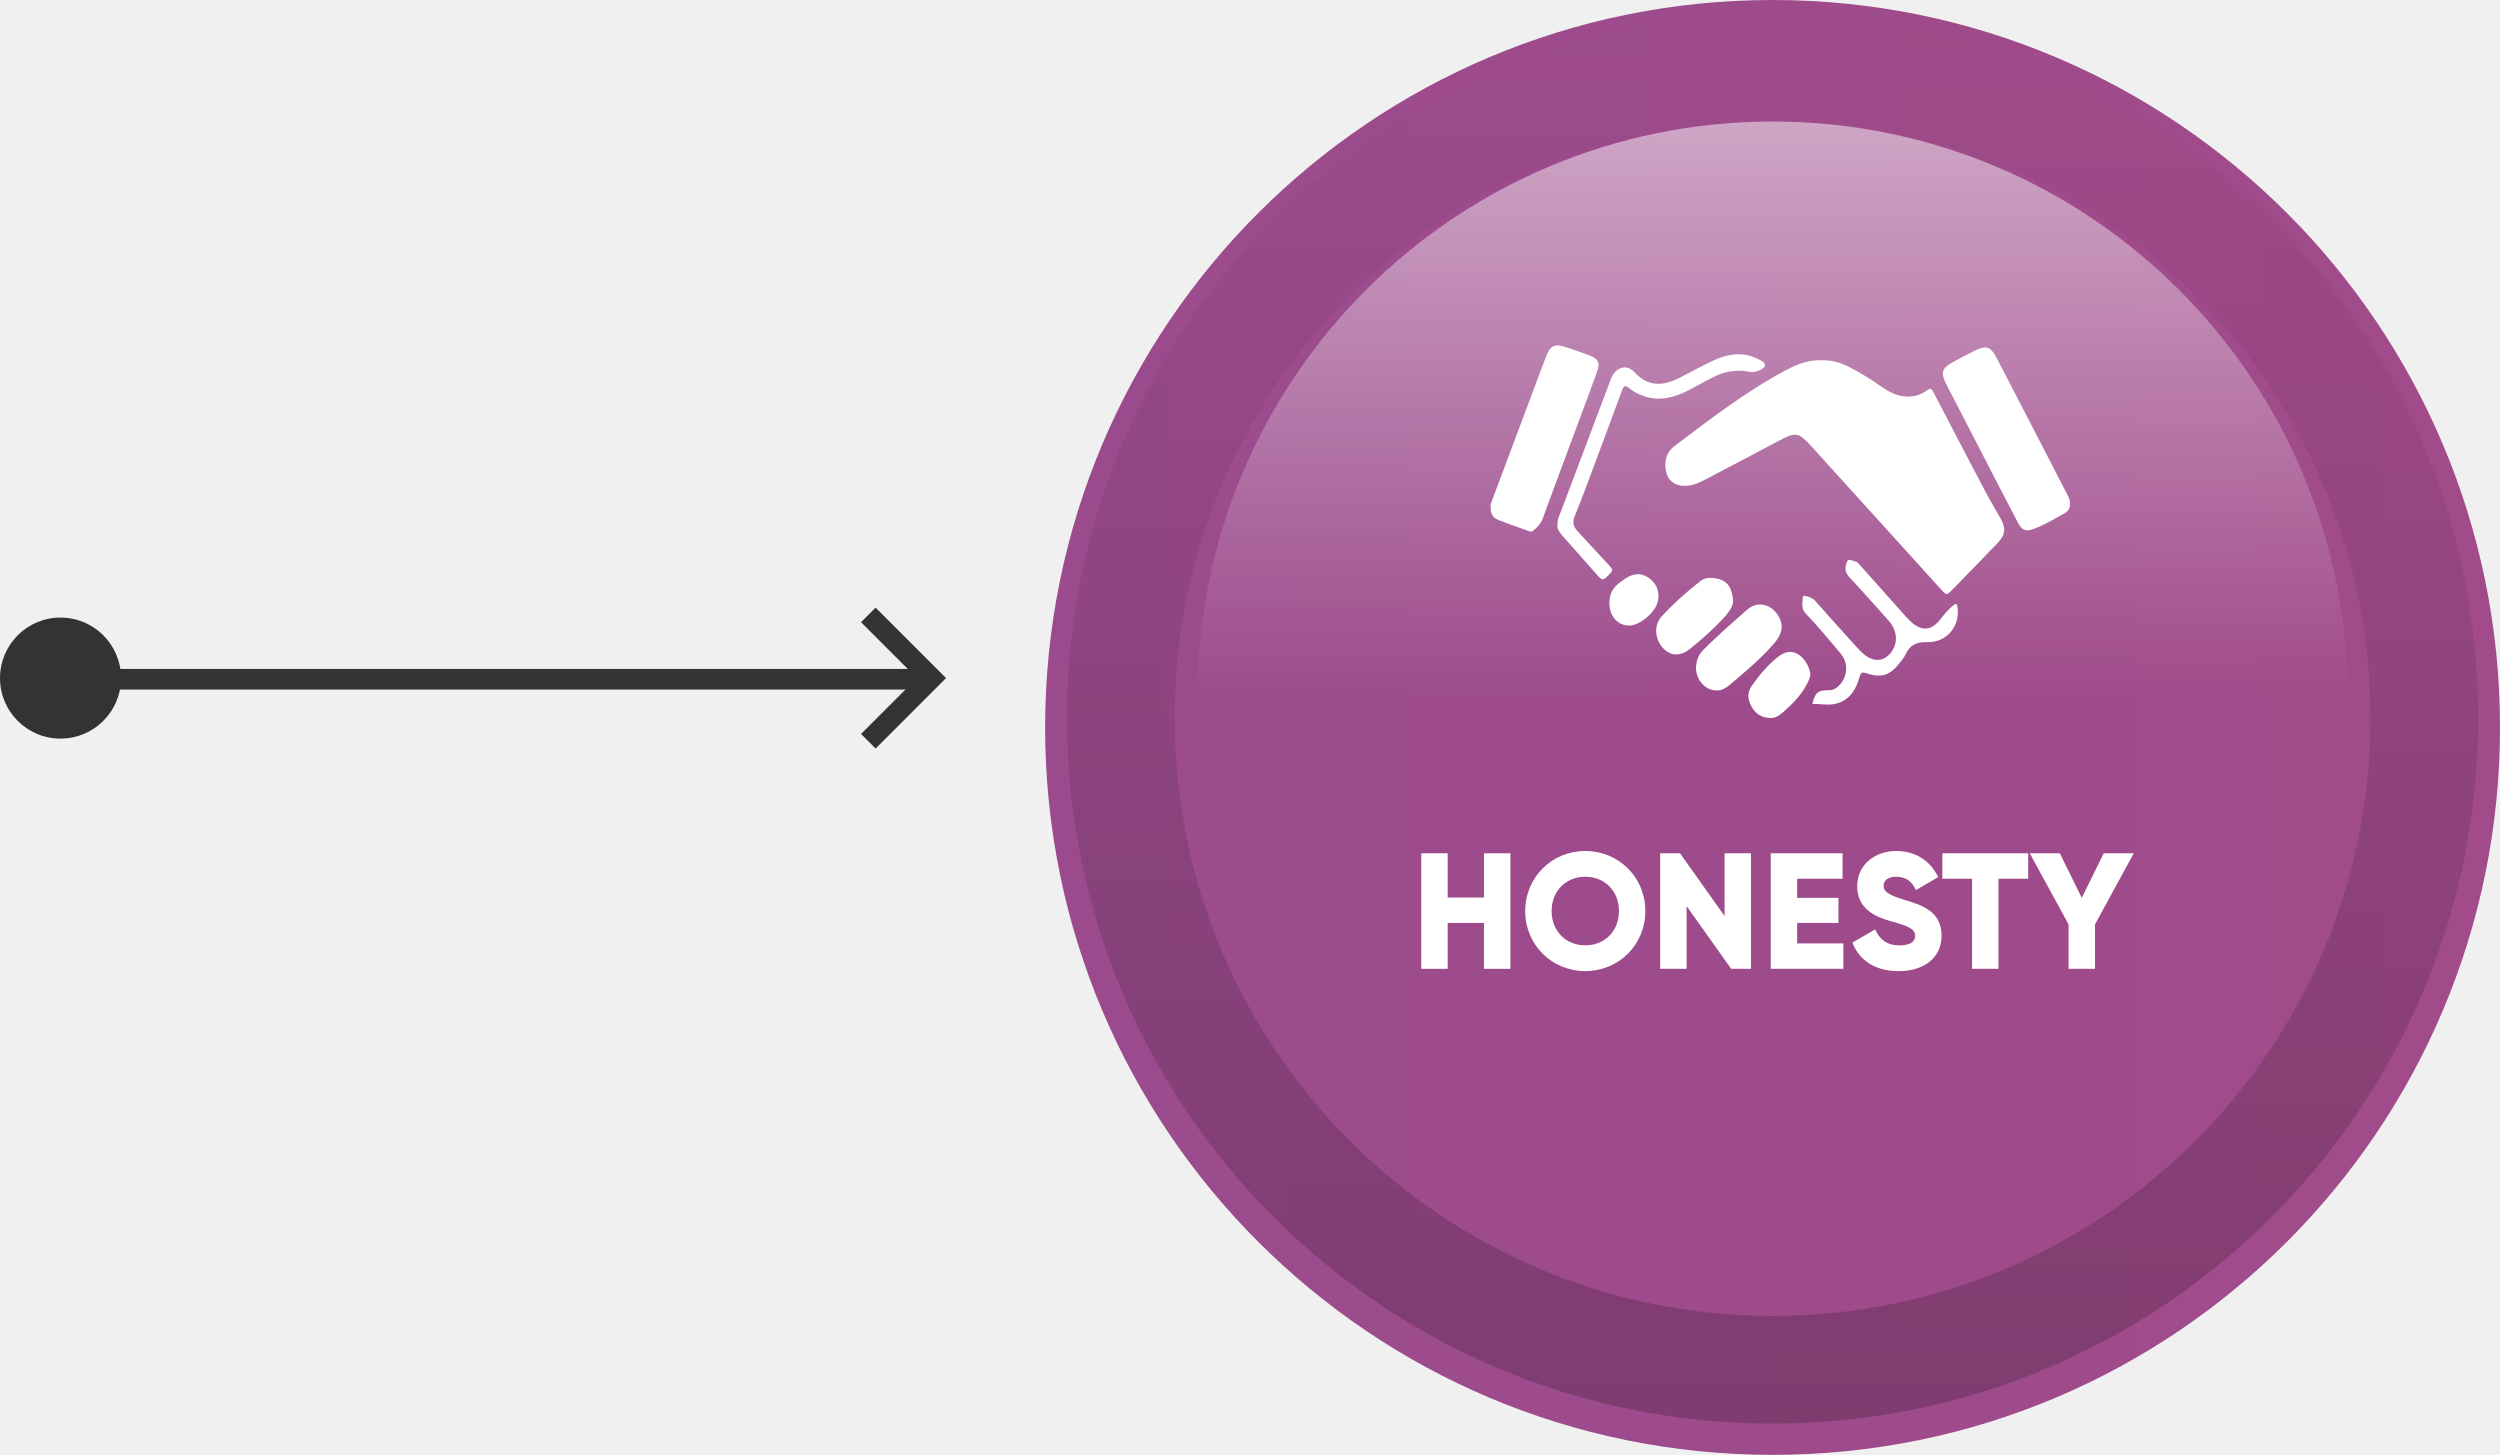
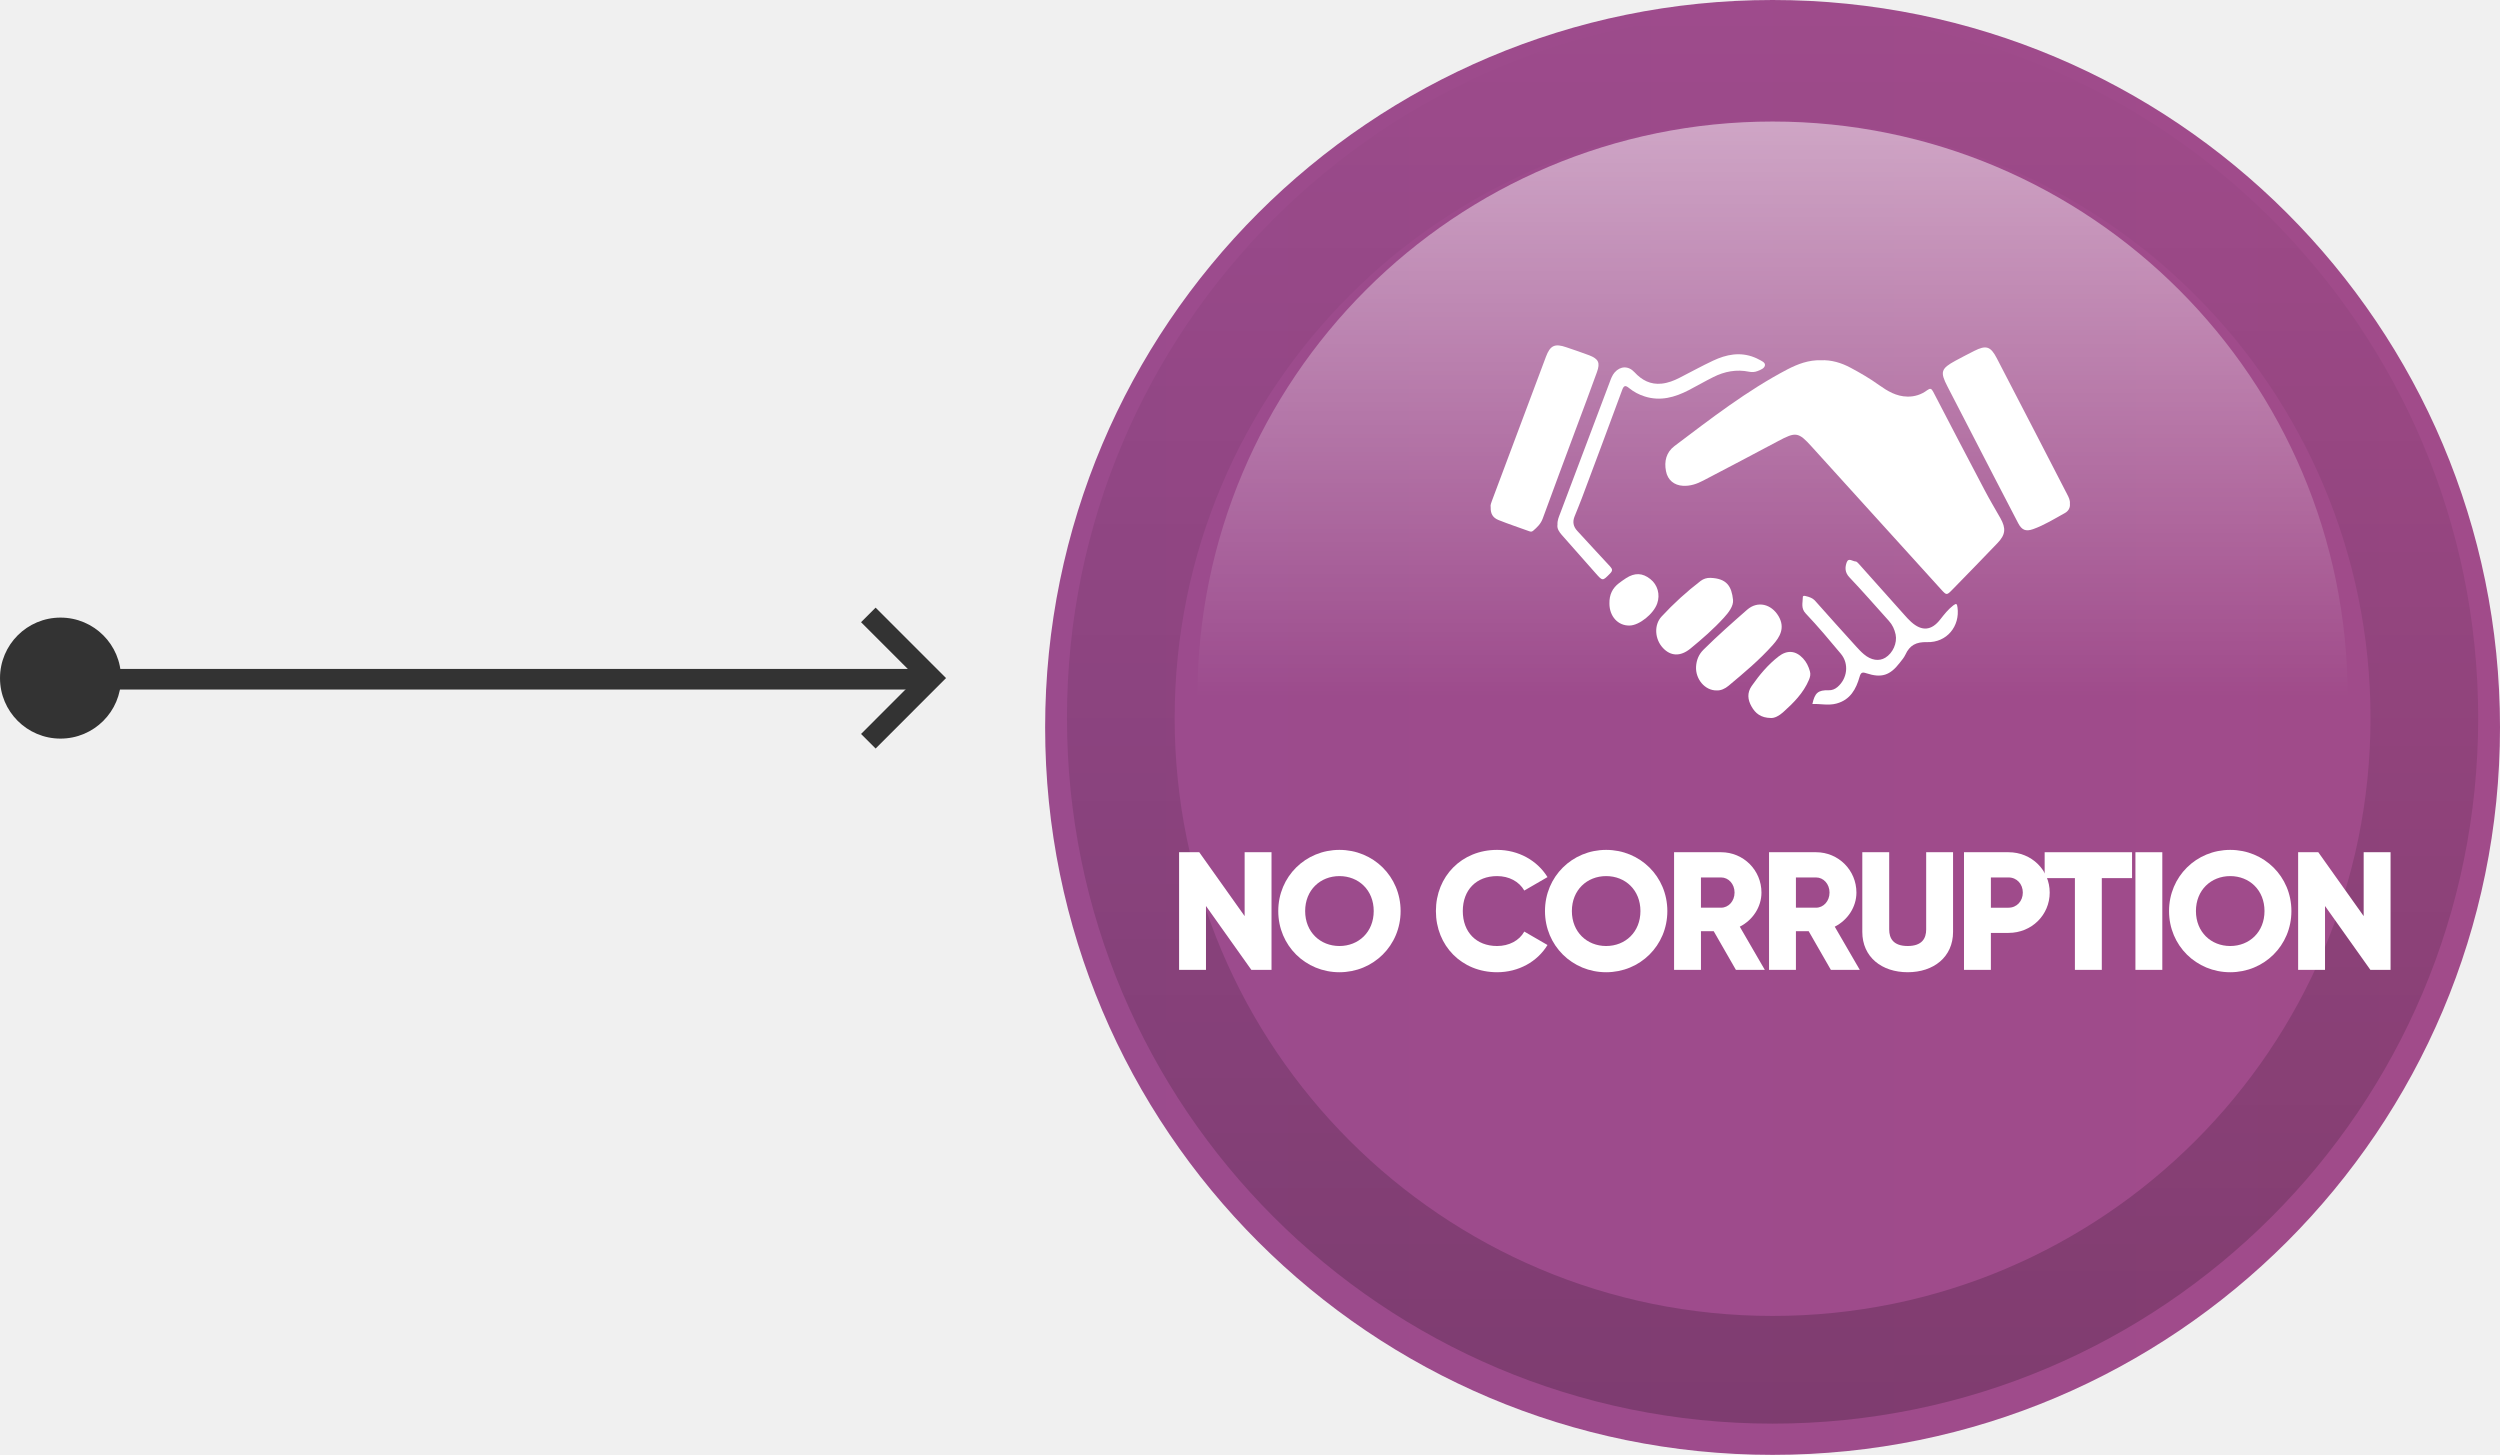
- <svg xmlns="http://www.w3.org/2000/svg" version="1.1" id="Layer_1" x="0px" y="0px" width="266.252px" height="154.944px" viewBox="0 0 266.252 154.944" enable-background="new 0 0 266.252 154.944" xml:space="preserve">
+ <svg xmlns="http://www.w3.org/2000/svg" version="1.1" id="Layer_1" x="0px" y="0px" width="266.252px" height="154.943px" viewBox="0 0 266.252 154.943" enable-background="new 0 0 266.252 154.943" xml:space="preserve">
  <g>
+     <linearGradient id="SVGID_1_" gradientUnits="userSpaceOnUse" x1="-140.692" y1="-27.283" x2="14.252" y2="-27.283" gradientTransform="matrix(1 0 0 -1 252 50.189)">
+       <stop offset="0" style="stop-color:#9B4B8D" />
+       <stop offset="1" style="stop-color:#A14B8A" />
+     </linearGradient>
+     <circle fill="url(#SVGID_1_)" cx="188.78" cy="77.472" r="77.472" />
    <g>
-       <g>
-         <g>
-           <g>
-             <linearGradient id="SVGID_1_" gradientUnits="userSpaceOnUse" x1="-56.692" y1="157.227" x2="98.252" y2="157.227" gradientTransform="matrix(1 0 0 1 168 -79.7549)">
-               <stop offset="0" style="stop-color:#9B4B8D" />
-               <stop offset="1" style="stop-color:#A14B8A" />
-             </linearGradient>
-             <circle fill="url(#SVGID_1_)" cx="188.78" cy="77.472" r="77.472" />
-             <g>
-               <g>
-                 <path fill="#FFFFFF" d="M160.857,90.876v12.305h-2.813v-4.887h-3.867v4.887h-2.812V90.876h2.813v4.711h3.867v-4.711H160.857z         " />
-                 <path fill="#FFFFFF" d="M162.436,97.028c0-3.621,2.865-6.398,6.398-6.398s6.396,2.777,6.396,6.398s-2.863,6.396-6.396,6.396         S162.436,100.649,162.436,97.028z M172.421,97.028c0-2.197-1.582-3.656-3.586-3.656s-3.586,1.459-3.586,3.656         c0,2.194,1.582,3.653,3.586,3.653S172.421,99.225,172.421,97.028z" />
-                 <path fill="#FFFFFF" d="M186.479,90.876v12.305h-2.107l-4.746-6.68v6.68h-2.813V90.876h2.109l4.746,6.68v-6.68H186.479z" />
-                 <path fill="#FFFFFF" d="M196.319,100.473v2.707h-7.733V90.876h7.646v2.707h-4.834v2.039h4.396v2.672h-4.396v2.18         L196.319,100.473L196.319,100.473z" />
-                 <path fill="#FFFFFF" d="M197.283,100.385l2.426-1.406c0.438,1.021,1.195,1.705,2.584,1.705c1.336,0,1.67-0.526,1.67-1.002         c0-0.756-0.703-1.055-2.549-1.563c-1.828-0.51-3.621-1.39-3.621-3.744c0-2.373,2.004-3.744,4.131-3.744         c2.021,0,3.604,0.967,4.5,2.777l-2.373,1.389c-0.422-0.879-1.002-1.424-2.127-1.424c-0.879,0-1.318,0.438-1.318,0.932         c0,0.564,0.301,0.949,2.217,1.529c1.861,0.563,3.954,1.213,3.954,3.814c0,2.372-1.897,3.778-4.569,3.778         C199.621,103.426,197.968,102.196,197.283,100.385z" />
-                 <path fill="#FFFFFF" d="M216.001,93.583h-3.164v9.598h-2.813v-9.598h-3.164v-2.707h9.143L216.001,93.583L216.001,93.583z" />
-                 <path fill="#FFFFFF" d="M223.117,98.452v4.729h-2.813v-4.729l-4.131-7.576h3.199l2.338,4.746l2.338-4.746h3.199         L223.117,98.452z" />
-               </g>
-             </g>
-             <g>
-               <g>
-                 <path fill="#FFFFFF" d="M193.933,38.366c1.109-0.045,2.166,0.268,3.154,0.797c1.045,0.559,2.064,1.152,3.031,1.846         c0.904,0.643,1.851,1.213,3.021,1.229c0.789,0.016,1.483-0.219,2.104-0.678c0.319-0.234,0.458-0.193,0.641,0.157         c1.825,3.519,3.658,7.025,5.506,10.531c0.523,0.996,1.104,1.963,1.657,2.942c0.607,1.076,0.549,1.754-0.308,2.646         c-1.614,1.688-3.243,3.358-4.875,5.028c-0.521,0.531-0.574,0.523-1.061-0.006c-4.611-5.094-9.229-10.178-13.842-15.274         c-1.426-1.582-1.699-1.617-3.593-0.601c-2.646,1.418-5.312,2.804-7.971,4.201c-0.672,0.354-1.378,0.596-2.15,0.555         c-0.942-0.047-1.639-0.61-1.816-1.555c-0.21-1.053,0.026-2.018,0.908-2.682c3.872-2.918,7.707-5.895,12.026-8.162         C191.479,38.762,192.626,38.329,193.933,38.366z" />
-                 <path fill="#FFFFFF" d="M220.447,53.644c0.048,0.442-0.173,0.791-0.524,0.989c-1.113,0.615-2.2,1.296-3.405,1.724         c-0.774,0.272-1.198,0.098-1.585-0.646c-0.855-1.627-1.697-3.264-2.543-4.898c-1.659-3.215-3.325-6.436-4.984-9.651         c-0.806-1.558-0.693-1.908,0.853-2.748c0.661-0.356,1.324-0.703,1.996-1.041c1.264-0.64,1.742-0.49,2.392,0.756         c1.44,2.767,2.869,5.533,4.299,8.299c1.073,2.068,2.143,4.136,3.202,6.205C220.312,52.948,220.482,53.262,220.447,53.644z" />
-                 <path fill="#FFFFFF" d="M158.758,54.034c-0.048-0.242,0.055-0.488,0.146-0.732c1.913-5.107,3.826-10.215,5.742-15.314         c0.455-1.209,0.945-1.428,2.169-1.004c0.813,0.285,1.634,0.543,2.438,0.855c0.988,0.383,1.185,0.787,0.822,1.791         c-0.739,2.063-1.517,4.111-2.283,6.168c-1.167,3.143-2.343,6.279-3.493,9.432c-0.207,0.568-0.601,0.938-1.027,1.301         c-0.146,0.123-0.268,0.093-0.413,0.043c-1.093-0.395-2.195-0.76-3.271-1.192C158.961,55.126,158.742,54.688,158.758,54.034z" />
-                 <path fill="#FFFFFF" d="M165.873,55.866c-0.022-0.449,0.146-0.811,0.285-1.178c1.754-4.662,3.514-9.324,5.276-13.984         c0.134-0.363,0.267-0.742,0.532-1.045c0.606-0.686,1.461-0.717,2.106-0.02c0.787,0.854,1.712,1.344,2.893,1.219         c0.678-0.07,1.31-0.316,1.913-0.625c1.188-0.604,2.354-1.252,3.559-1.818c1.41-0.666,2.884-0.965,4.407-0.355         c0.157,0.062,0.313,0.131,0.459,0.215c0.281,0.15,0.7,0.318,0.669,0.613c-0.04,0.344-0.456,0.498-0.797,0.633         c-0.291,0.111-0.596,0.131-0.886,0.07c-1.348-0.275-2.619-0.039-3.823,0.57c-0.892,0.445-1.751,0.949-2.631,1.402         c-1.476,0.758-3.001,1.186-4.66,0.664c-0.618-0.197-1.185-0.49-1.677-0.896c-0.376-0.313-0.557-0.293-0.737,0.205         c-1.415,3.846-2.854,7.689-4.294,11.529c-0.242,0.649-0.518,1.287-0.771,1.932c-0.23,0.574-0.15,1.078,0.291,1.549         c1.17,1.252,2.309,2.533,3.482,3.773c0.287,0.309,0.287,0.479-0.003,0.771c-0.794,0.805-0.773,0.816-1.534-0.043         c-1.194-1.357-2.392-2.713-3.591-4.064C166.055,56.649,165.802,56.306,165.873,55.866z" />
-                 <path fill="#FFFFFF" d="M193.021,74.975c0.258-1.192,0.611-1.491,1.729-1.463c0.354,0.013,0.663-0.11,0.932-0.336         c1.064-0.896,1.262-2.477,0.378-3.539c-1.218-1.461-2.438-2.918-3.746-4.297c-0.547-0.573-0.311-1.146-0.313-1.733         c0-0.193,0.188-0.152,0.305-0.125c0.386,0.088,0.74,0.205,1.025,0.526c1.435,1.623,2.887,3.228,4.335,4.828         c0.269,0.293,0.538,0.588,0.84,0.84c0.764,0.65,1.609,0.777,2.278,0.373c0.809-0.492,1.286-1.57,1.102-2.473         c-0.117-0.546-0.339-1.035-0.715-1.447c-1.396-1.549-2.768-3.129-4.205-4.642c-0.495-0.522-0.489-1.059-0.287-1.604         c0.199-0.525,0.636-0.082,0.962-0.084c0.108,0,0.236,0.168,0.344,0.275c1.603,1.793,3.205,3.596,4.812,5.389         c0.236,0.266,0.473,0.535,0.74,0.771c1.136,1.027,2.175,0.94,3.109-0.273c0.421-0.537,0.834-1.061,1.375-1.482         c0.347-0.272,0.404-0.156,0.453,0.199c0.281,2.02-1.142,3.771-3.235,3.709c-1.164-0.033-1.853,0.328-2.311,1.334         c-0.149,0.32-0.396,0.601-0.611,0.877c-1.032,1.336-1.937,1.634-3.548,1.105c-0.442-0.146-0.587-0.084-0.721,0.377         c-0.373,1.311-0.993,2.451-2.448,2.844C194.744,75.163,193.887,74.944,193.021,74.975z" />
-                 <path fill="#FFFFFF" d="M182.804,73.53c-1.231,0.006-2.241-1.205-2.173-2.523c0.04-0.703,0.285-1.313,0.789-1.813         c1.491-1.48,3.074-2.876,4.657-4.263c1.122-0.973,2.569-0.602,3.334,0.68c0.735,1.242,0.158,2.222-0.603,3.074         c-1.427,1.605-3.077,2.98-4.721,4.355C183.716,73.352,183.259,73.559,182.804,73.53z" />
-                 <path fill="#FFFFFF" d="M182.146,61.543c1.771,0.054,2.272,0.914,2.423,2.342c0.068,0.664-0.484,1.367-0.98,1.908         c-1.093,1.199-2.32,2.267-3.569,3.289c-1.06,0.865-2.102,0.803-2.916-0.072c-0.879-0.938-0.974-2.452-0.151-3.344         c1.273-1.388,2.679-2.647,4.168-3.799C181.446,61.614,181.828,61.538,182.146,61.543z" />
-                 <path fill="#FFFFFF" d="M188.603,76.467c-1.082-0.014-1.665-0.506-2.07-1.233c-0.407-0.72-0.481-1.453,0.021-2.175         c0.823-1.178,1.733-2.272,2.876-3.155c0.905-0.697,1.818-0.625,2.596,0.217c0.367,0.396,0.588,0.865,0.732,1.377         c0.091,0.322,0.02,0.604-0.108,0.914c-0.599,1.418-1.652,2.455-2.759,3.451C189.479,76.229,188.999,76.491,188.603,76.467z" />
-                 <path fill="#FFFFFF" d="M171.405,64.282c-0.022-0.959,0.33-1.65,1.02-2.176c0.238-0.178,0.483-0.357,0.737-0.521         c0.94-0.612,1.768-0.578,2.604,0.09c0.771,0.609,1.062,1.638,0.729,2.591c-0.381,1.11-1.901,2.336-2.937,2.356         C172.31,66.653,171.405,65.633,171.405,64.282z" />
-               </g>
-             </g>
-           </g>
-         </g>
-       </g>
-       <linearGradient id="SVGID_2_" gradientUnits="userSpaceOnUse" x1="862.936" y1="-820.019" x2="1013.237" y2="-820.019" gradientTransform="matrix(0 1 -1 0 -631.2402 -861.6172)">
-         <stop offset="0" style="stop-color:#000000;stop-opacity:0" />
-         <stop offset="1" style="stop-color:#000000" />
-       </linearGradient>
-       <path opacity="0.2" fill="url(#SVGID_2_)" enable-background="new    " d="M263.928,76.469c0-41.504-33.646-75.151-75.147-75.151    c-41.507,0-75.15,33.647-75.15,75.151s33.646,75.15,75.15,75.15C230.28,151.62,263.928,117.973,263.928,76.469z M125.102,76.469    c0-35.17,28.509-63.678,63.68-63.678s63.678,28.508,63.678,63.678c0,35.168-28.507,63.679-63.678,63.679    S125.102,111.637,125.102,76.469z" />
-       <linearGradient id="SVGID_3_" gradientUnits="userSpaceOnUse" x1="-1012.575" y1="-1165.021" x2="-951.323" y2="-1165.021" gradientTransform="matrix(0 -1 1 0 1353.799 -938.3789)">
-         <stop offset="0" style="stop-color:#FFFFFF;stop-opacity:0" />
-         <stop offset="1" style="stop-color:#FFFFFF" />
-       </linearGradient>
-       <path opacity="0.5" fill="url(#SVGID_3_)" enable-background="new    " d="M188.78,12.944c-33.827,0-61.252,27.424-61.252,61.252    h122.5C250.028,40.368,222.609,12.944,188.78,12.944z" />
+       <path fill="#FFFFFF" d="M193.933,38.366c1.109-0.046,2.166,0.268,3.154,0.797c1.045,0.559,2.064,1.151,3.031,1.846    c0.904,0.643,1.851,1.213,3.021,1.229c0.758,0.021,1.5-0.219,2.104-0.678c0.318-0.233,0.458-0.192,0.641,0.157    c1.825,3.519,3.658,7.025,5.506,10.531c0.523,0.996,1.104,1.963,1.657,2.941c0.606,1.076,0.55,1.754-0.308,2.646    c-1.616,1.685-3.241,3.36-4.875,5.028c-0.521,0.53-0.574,0.522-1.061-0.007c-4.611-5.094-9.229-10.178-13.843-15.273    c-1.426-1.582-1.698-1.617-3.593-0.602c-2.646,1.418-5.313,2.805-7.971,4.201c-0.672,0.354-1.379,0.597-2.15,0.556    c-0.941-0.048-1.639-0.61-1.816-1.556c-0.209-1.053,0.026-2.018,0.908-2.682c3.872-2.918,7.707-5.896,12.026-8.162    C191.479,38.762,192.626,38.329,193.933,38.366L193.933,38.366z M220.446,53.644c0.049,0.442-0.172,0.791-0.523,0.989    c-1.113,0.615-2.199,1.296-3.404,1.724c-0.774,0.272-1.199,0.099-1.586-0.646c-0.854-1.627-1.697-3.264-2.543-4.898    c-1.658-3.215-3.324-6.436-4.983-9.65c-0.806-1.559-0.693-1.908,0.853-2.748c0.66-0.356,1.326-0.704,1.996-1.041    c1.264-0.641,1.742-0.49,2.393,0.756c1.439,2.767,2.869,5.533,4.299,8.299c1.072,2.068,2.143,4.136,3.201,6.205    C220.312,52.948,220.481,53.262,220.446,53.644L220.446,53.644z M158.758,54.034c-0.048-0.242,0.056-0.488,0.146-0.732    c1.914-5.107,3.826-10.215,5.742-15.314c0.455-1.209,0.945-1.428,2.17-1.004c0.813,0.285,1.634,0.543,2.438,0.855    c0.988,0.383,1.186,0.787,0.822,1.791c-0.739,2.063-1.518,4.111-2.283,6.168c-1.167,3.143-2.343,6.279-3.493,9.432    c-0.207,0.568-0.601,0.938-1.026,1.302c-0.146,0.122-0.269,0.093-0.414,0.043c-1.092-0.396-2.194-0.761-3.271-1.192    C158.961,55.126,158.742,54.688,158.758,54.034L158.758,54.034z" />
+       <path fill="#FFFFFF" d="M165.873,55.866c-0.022-0.449,0.146-0.812,0.285-1.179c1.754-4.662,3.514-9.323,5.276-13.983    c0.133-0.363,0.267-0.742,0.531-1.045c0.606-0.687,1.461-0.718,2.106-0.021c0.786,0.854,1.712,1.344,2.893,1.219    c0.679-0.069,1.31-0.315,1.913-0.625c1.188-0.604,2.354-1.252,3.559-1.817c1.41-0.666,2.885-0.965,4.407-0.355    c0.157,0.063,0.313,0.131,0.46,0.215c0.28,0.15,0.699,0.318,0.668,0.613c-0.039,0.344-0.455,0.498-0.797,0.633    c-0.282,0.108-0.59,0.133-0.886,0.07c-1.349-0.275-2.619-0.039-3.823,0.57c-0.892,0.444-1.751,0.948-2.631,1.401    c-1.477,0.758-3.001,1.187-4.66,0.664c-0.611-0.188-1.18-0.492-1.677-0.896c-0.376-0.313-0.558-0.293-0.737,0.205    c-1.419,3.847-2.851,7.69-4.294,11.528c-0.241,0.649-0.518,1.287-0.771,1.933c-0.23,0.573-0.15,1.078,0.291,1.549    c1.17,1.252,2.309,2.533,3.482,3.772c0.286,0.31,0.286,0.479-0.004,0.771c-0.794,0.805-0.773,0.816-1.533-0.043    c-1.195-1.357-2.392-2.712-3.592-4.064C166.056,56.649,165.802,56.306,165.873,55.866z M193.021,74.975    c0.258-1.191,0.611-1.491,1.729-1.463c0.354,0.013,0.663-0.11,0.933-0.336c1.063-0.896,1.262-2.477,0.377-3.539    c-1.218-1.461-2.438-2.918-3.746-4.297c-0.547-0.573-0.311-1.146-0.313-1.733c0-0.192,0.188-0.151,0.305-0.125    c0.387,0.088,0.74,0.205,1.025,0.526c1.436,1.617,2.881,3.227,4.335,4.828c0.269,0.293,0.538,0.588,0.84,0.84    c0.765,0.65,1.609,0.777,2.278,0.373c0.809-0.492,1.285-1.57,1.102-2.473c-0.117-0.546-0.339-1.035-0.715-1.447    c-1.396-1.549-2.768-3.129-4.205-4.643c-0.494-0.521-0.488-1.059-0.287-1.604c0.199-0.525,0.637-0.082,0.963-0.084    c0.107,0,0.235,0.168,0.344,0.275c1.603,1.793,3.205,3.596,4.812,5.389c0.236,0.266,0.474,0.535,0.74,0.771    c1.136,1.027,2.175,0.94,3.108-0.272c0.422-0.537,0.834-1.062,1.375-1.482c0.348-0.271,0.404-0.155,0.453,0.199    c0.281,2.021-1.142,3.771-3.234,3.709c-1.164-0.033-1.854,0.328-2.312,1.334c-0.149,0.32-0.396,0.602-0.61,0.877    c-1.032,1.336-1.938,1.634-3.549,1.105c-0.441-0.146-0.586-0.084-0.721,0.377c-0.373,1.311-0.992,2.451-2.447,2.844    C194.744,75.163,193.888,74.944,193.021,74.975z M182.804,73.531c-1.23,0.006-2.24-1.205-2.173-2.523    c0.04-0.703,0.285-1.313,0.789-1.813c1.491-1.479,3.074-2.876,4.657-4.263c1.122-0.973,2.568-0.602,3.334,0.68    c0.734,1.242,0.158,2.223-0.604,3.074c-1.427,1.605-3.076,2.98-4.721,4.355C183.716,73.352,183.259,73.559,182.804,73.531    L182.804,73.531z M182.146,61.543c1.771,0.054,2.272,0.914,2.424,2.342c0.068,0.664-0.484,1.367-0.98,1.908    c-1.093,1.199-2.32,2.267-3.568,3.289c-1.061,0.865-2.103,0.803-2.916-0.072c-0.879-0.938-0.975-2.452-0.151-3.344    c1.278-1.383,2.673-2.653,4.168-3.799C181.416,61.646,181.777,61.531,182.146,61.543z" />
+       <path fill="#FFFFFF" d="M188.603,76.467c-1.082-0.014-1.664-0.506-2.069-1.233c-0.407-0.72-0.481-1.452,0.021-2.175    c0.823-1.178,1.733-2.271,2.877-3.155c0.904-0.696,1.817-0.625,2.596,0.218c0.367,0.396,0.588,0.864,0.731,1.377    c0.091,0.321,0.021,0.604-0.108,0.914c-0.599,1.418-1.651,2.455-2.758,3.45C189.479,76.229,188.999,76.491,188.603,76.467    L188.603,76.467z M171.405,64.282c-0.022-0.959,0.33-1.65,1.02-2.177c0.238-0.178,0.483-0.356,0.737-0.521    c0.94-0.612,1.769-0.578,2.604,0.09c0.771,0.609,1.062,1.638,0.729,2.591c-0.381,1.11-1.901,2.336-2.938,2.356    C172.31,66.653,171.405,65.633,171.405,64.282L171.405,64.282z" />
+     </g>
+     <linearGradient id="SVGID_2_" gradientUnits="userSpaceOnUse" x1="744.59" y1="1440.367" x2="894.892" y2="1440.367" gradientTransform="matrix(6.123234e-017 1 1 -6.123234e-017 -1251.586 -743.2722)">
+       <stop offset="0" style="stop-color:#000000;stop-opacity:0" />
+       <stop offset="1" style="stop-color:#000000" />
+     </linearGradient>
+     <path opacity="0.2" fill="url(#SVGID_2_)" enable-background="new    " d="M263.929,76.469c0-41.504-33.646-75.151-75.147-75.151   c-41.507,0-75.15,33.647-75.15,75.151s33.646,75.15,75.15,75.15C230.28,151.62,263.929,117.973,263.929,76.469z M125.102,76.469   c0-35.17,28.508-63.678,63.68-63.678c35.171,0,63.678,28.508,63.678,63.678c0,35.168-28.507,63.679-63.678,63.679   C153.61,140.148,125.102,111.637,125.102,76.469L125.102,76.469z" />
+     <linearGradient id="SVGID_3_" gradientUnits="userSpaceOnUse" x1="-1586.977" y1="1260.618" x2="-1525.725" y2="1260.618" gradientTransform="matrix(6.123234e-017 -1 -1 -6.123234e-017 1449.397 -1512.781)">
+       <stop offset="0" style="stop-color:#FFFFFF;stop-opacity:0" />
+       <stop offset="1" style="stop-color:#FFFFFF" />
+     </linearGradient>
+     <path opacity="0.5" fill="url(#SVGID_3_)" enable-background="new    " d="M188.78,12.944c-33.827,0-61.252,27.425-61.252,61.252   h122.5C250.028,40.368,222.608,12.944,188.78,12.944z" />
+     <g>
+       <path fill="#333333" d="M12.889,72.219c-0.001,3.56-2.888,6.444-6.447,6.443c0,0,0,0-0.001,0c-3.557,0-6.44-2.884-6.44-6.44    c0-0.001,0-0.002,0-0.003c0-3.559,2.885-6.444,6.444-6.444C10.004,65.775,12.889,68.66,12.889,72.219z" />
+       <path fill="#333333" d="M4.982,71.241h92.834v2.195H4.982V71.241z" />
+       <path fill="#333333" d="M97.651,72.215l-5.949,5.953l1.552,1.551l5.949-5.951l1.552-1.553l-1.552-1.55l-5.949-5.95l-1.552,1.552    L97.651,72.215z" />
    </g>
    <g>
-       <g>
-         <g>
-           <path fill="#333333" d="M12.889,72.219c0,3.56-2.887,6.443-6.448,6.443c-3.559,0-6.44-2.885-6.44-6.443      c0-3.563,2.884-6.448,6.44-6.448C10.003,65.771,12.889,68.659,12.889,72.219z" />
-           <g>
-             <rect x="4.982" y="71.241" fill="#333333" width="92.834" height="2.196" />
-           </g>
-         </g>
-         <polygon fill="#333333" points="97.651,72.215 91.702,78.168 93.254,79.719 99.203,73.768 100.755,72.215 99.203,70.665      93.254,64.715 91.702,66.267    " />
-       </g>
+       <path fill="#FFFFFF" d="M135.418,90.763v12.529h-2.147l-4.833-6.802v6.802h-2.864V90.763h2.148l4.833,6.802v-6.802H135.418z" />
+       <path fill="#FFFFFF" d="M136.136,97.028c0-3.687,2.917-6.515,6.515-6.515s6.515,2.828,6.515,6.515    c0,3.688-2.917,6.516-6.515,6.516S136.136,100.715,136.136,97.028z M146.302,97.028c0-2.237-1.611-3.723-3.651-3.723    s-3.651,1.485-3.651,3.723s1.611,3.723,3.651,3.723S146.302,99.265,146.302,97.028z" />
+       <path fill="#FFFFFF" d="M152.925,97.028c0-3.687,2.738-6.515,6.515-6.515c2.273,0,4.278,1.127,5.37,2.899l-2.471,1.432    c-0.555-0.967-1.628-1.539-2.899-1.539c-2.219,0-3.651,1.485-3.651,3.723s1.433,3.723,3.651,3.723    c1.271,0,2.363-0.572,2.899-1.539l2.471,1.432c-1.074,1.772-3.079,2.9-5.37,2.9C155.663,103.543,152.925,100.715,152.925,97.028z" />
+       <path fill="#FFFFFF" d="M164.542,97.028c0-3.687,2.917-6.515,6.515-6.515s6.516,2.828,6.516,6.515    c0,3.688-2.918,6.516-6.516,6.516S164.542,100.715,164.542,97.028z M174.708,97.028c0-2.237-1.61-3.723-3.651-3.723    c-2.04,0-3.651,1.485-3.651,3.723s1.611,3.723,3.651,3.723C173.098,100.75,174.708,99.265,174.708,97.028z" />
+       <path fill="#FFFFFF" d="M182.513,99.176h-1.36v4.116h-2.863V90.763h5.012c2.38,0,4.295,1.915,4.295,4.296    c0,1.539-0.931,2.936-2.309,3.634l2.667,4.6h-3.079L182.513,99.176z M181.152,96.67h2.148c0.787,0,1.432-0.698,1.432-1.611    s-0.645-1.61-1.432-1.61h-2.148V96.67z" />
+       <path fill="#FFFFFF" d="M192.627,99.176h-1.36v4.116h-2.863V90.763h5.012c2.38,0,4.295,1.915,4.295,4.296    c0,1.539-0.931,2.936-2.309,3.634l2.667,4.6h-3.079L192.627,99.176z M191.267,96.67h2.148c0.787,0,1.432-0.698,1.432-1.611    s-0.645-1.61-1.432-1.61h-2.148V96.67z" />
+       <path fill="#FFFFFF" d="M198.337,99.247v-8.484h2.864v8.233c0,0.949,0.447,1.754,1.969,1.754s1.969-0.805,1.969-1.754v-8.233    h2.863v8.484c0,2.685-2.076,4.296-4.832,4.296C200.413,103.543,198.337,101.932,198.337,99.247z" />
+       <path fill="#FFFFFF" d="M218.295,95.059c0,2.381-1.915,4.296-4.385,4.296h-1.88v3.938h-2.863V90.763h4.743    C216.38,90.763,218.295,92.678,218.295,95.059z M215.432,95.059c0-0.913-0.645-1.61-1.521-1.61h-1.88v3.222h1.88    C214.787,96.67,215.432,95.972,215.432,95.059z" />
+       <path fill="#FFFFFF" d="M227.065,93.52h-3.222v9.772h-2.864V93.52h-3.222v-2.757h9.308V93.52z" />
+       <path fill="#FFFFFF" d="M230.288,90.763v12.529h-2.863V90.763H230.288z" />
+       <path fill="#FFFFFF" d="M231.005,97.028c0-3.687,2.917-6.515,6.515-6.515s6.516,2.828,6.516,6.515    c0,3.688-2.918,6.516-6.516,6.516S231.005,100.715,231.005,97.028z M241.171,97.028c0-2.237-1.61-3.723-3.651-3.723    c-2.04,0-3.651,1.485-3.651,3.723s1.611,3.723,3.651,3.723C239.561,100.75,241.171,99.265,241.171,97.028z" />
+       <path fill="#FFFFFF" d="M254.596,90.763v12.529h-2.147l-4.833-6.802v6.802h-2.863V90.763h2.147l4.833,6.802v-6.802H254.596z" />
    </g>
  </g>
</svg>
